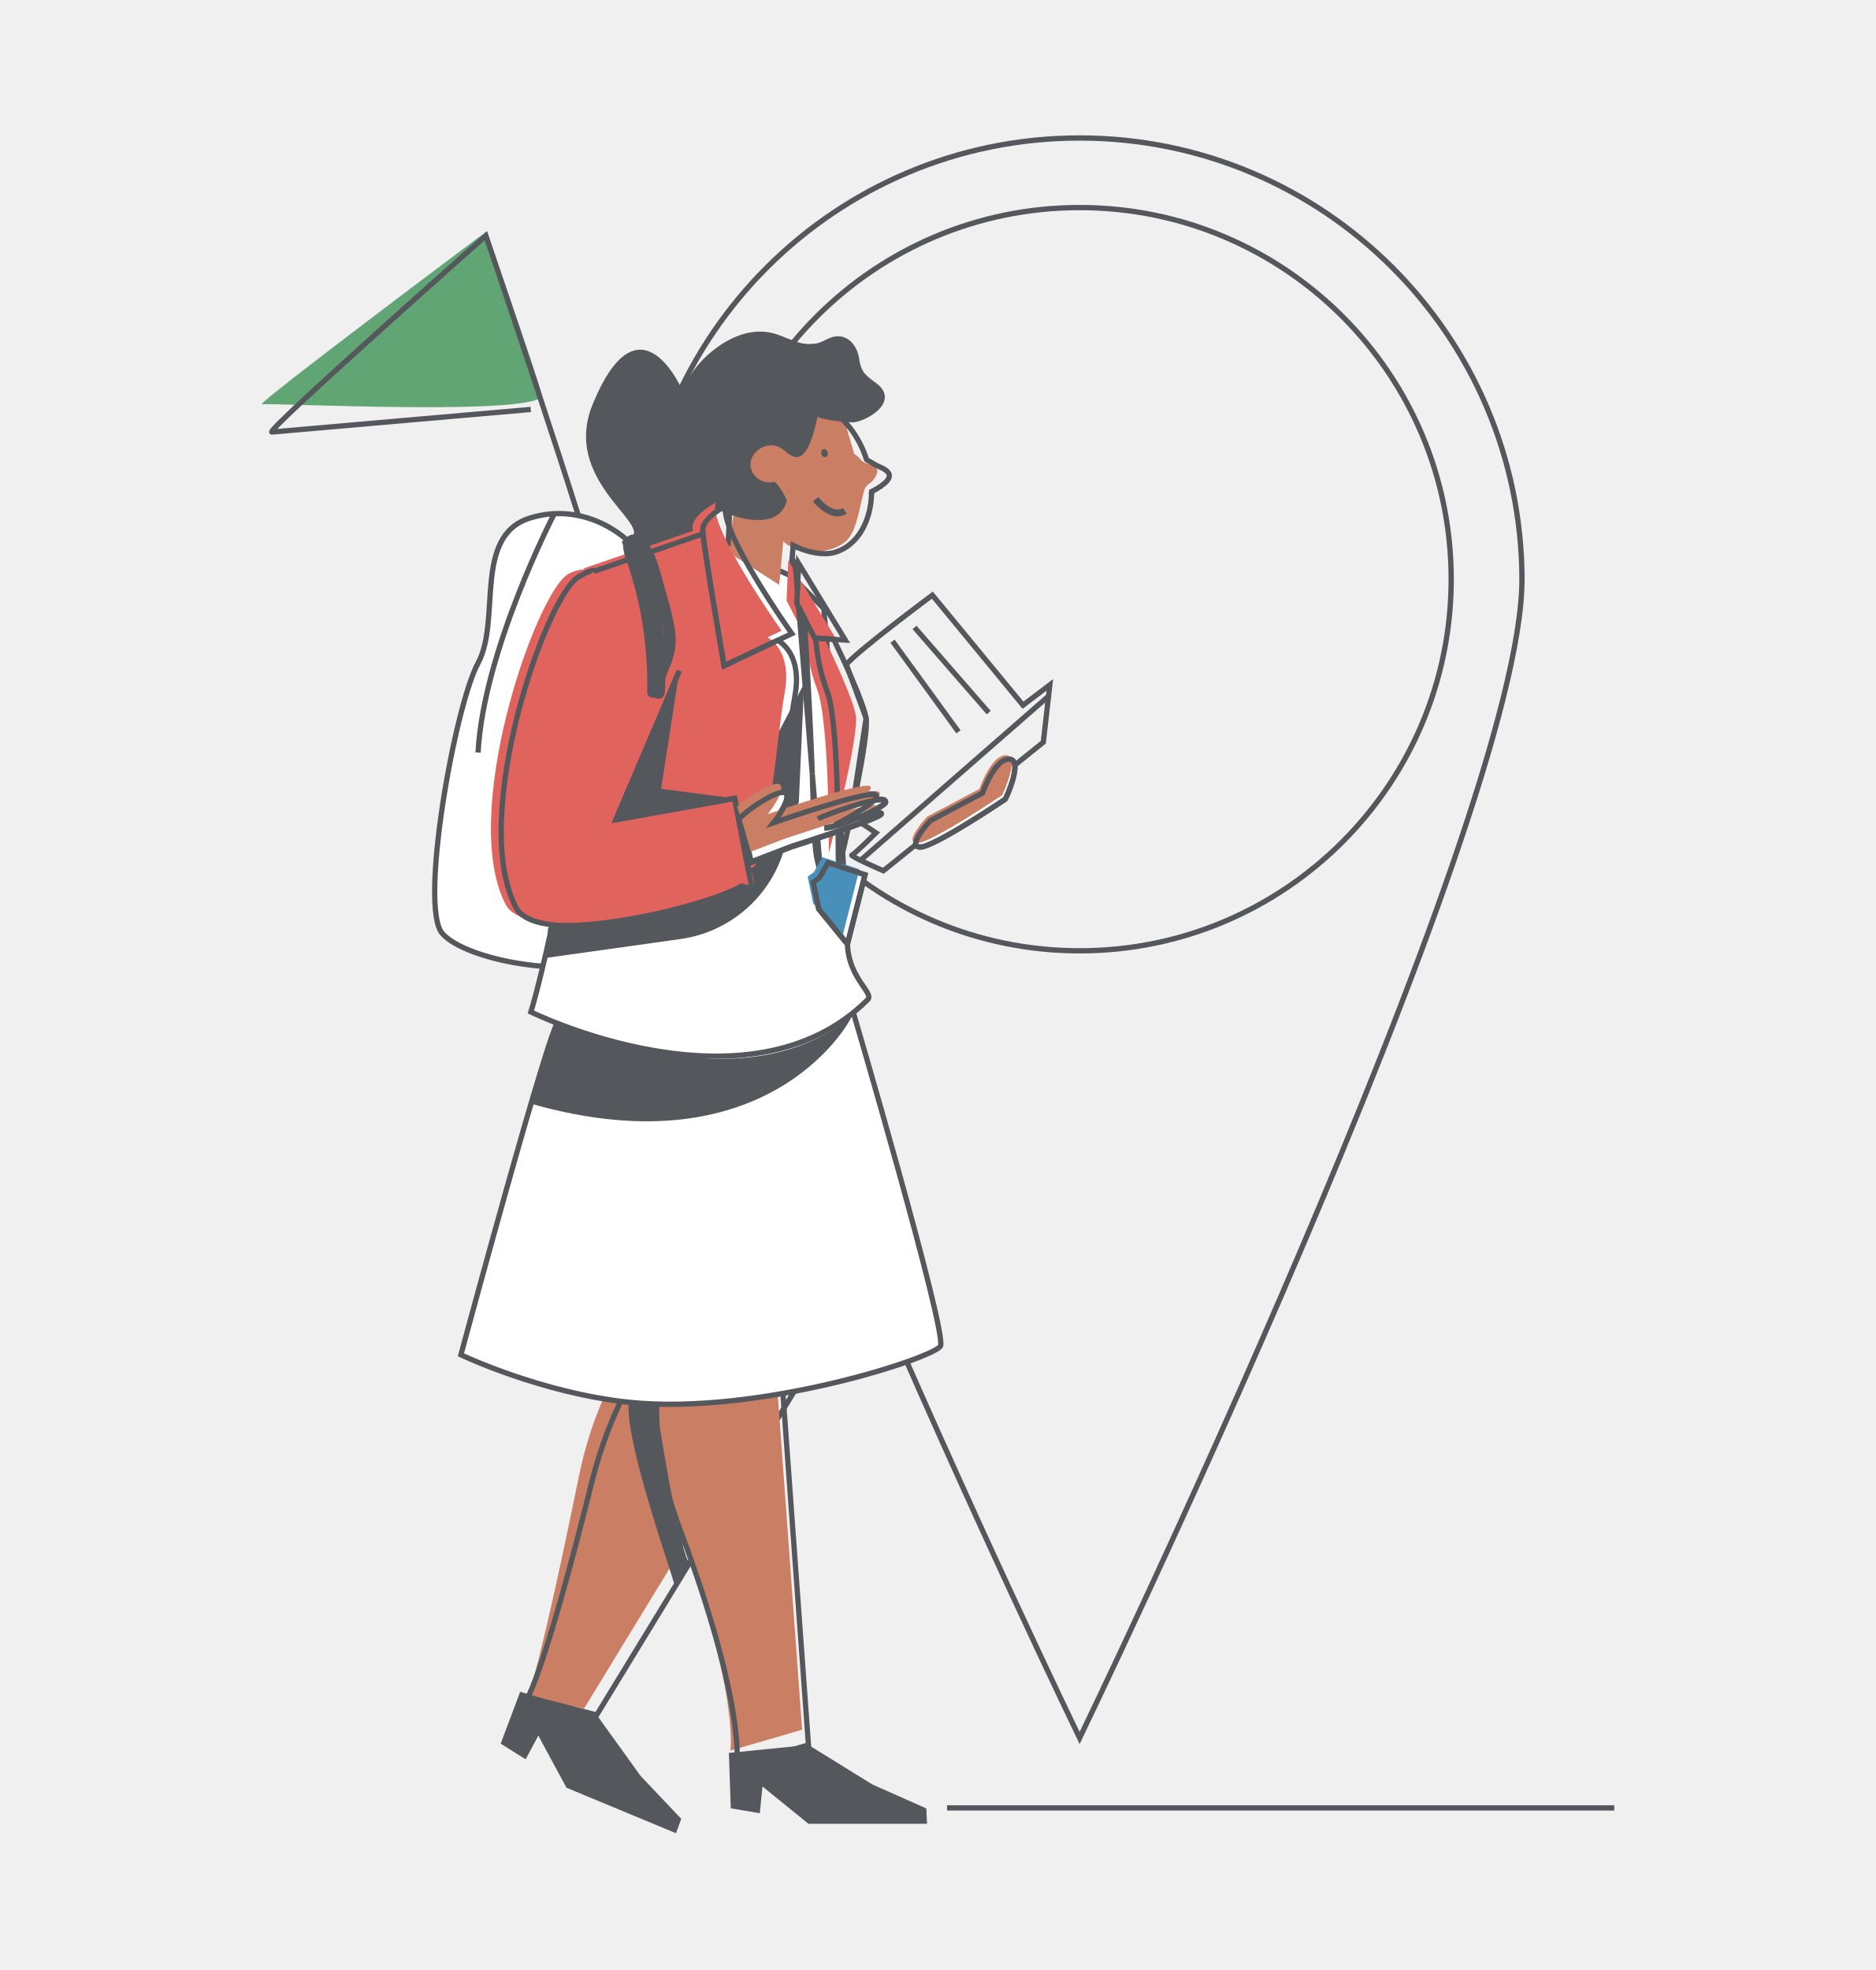
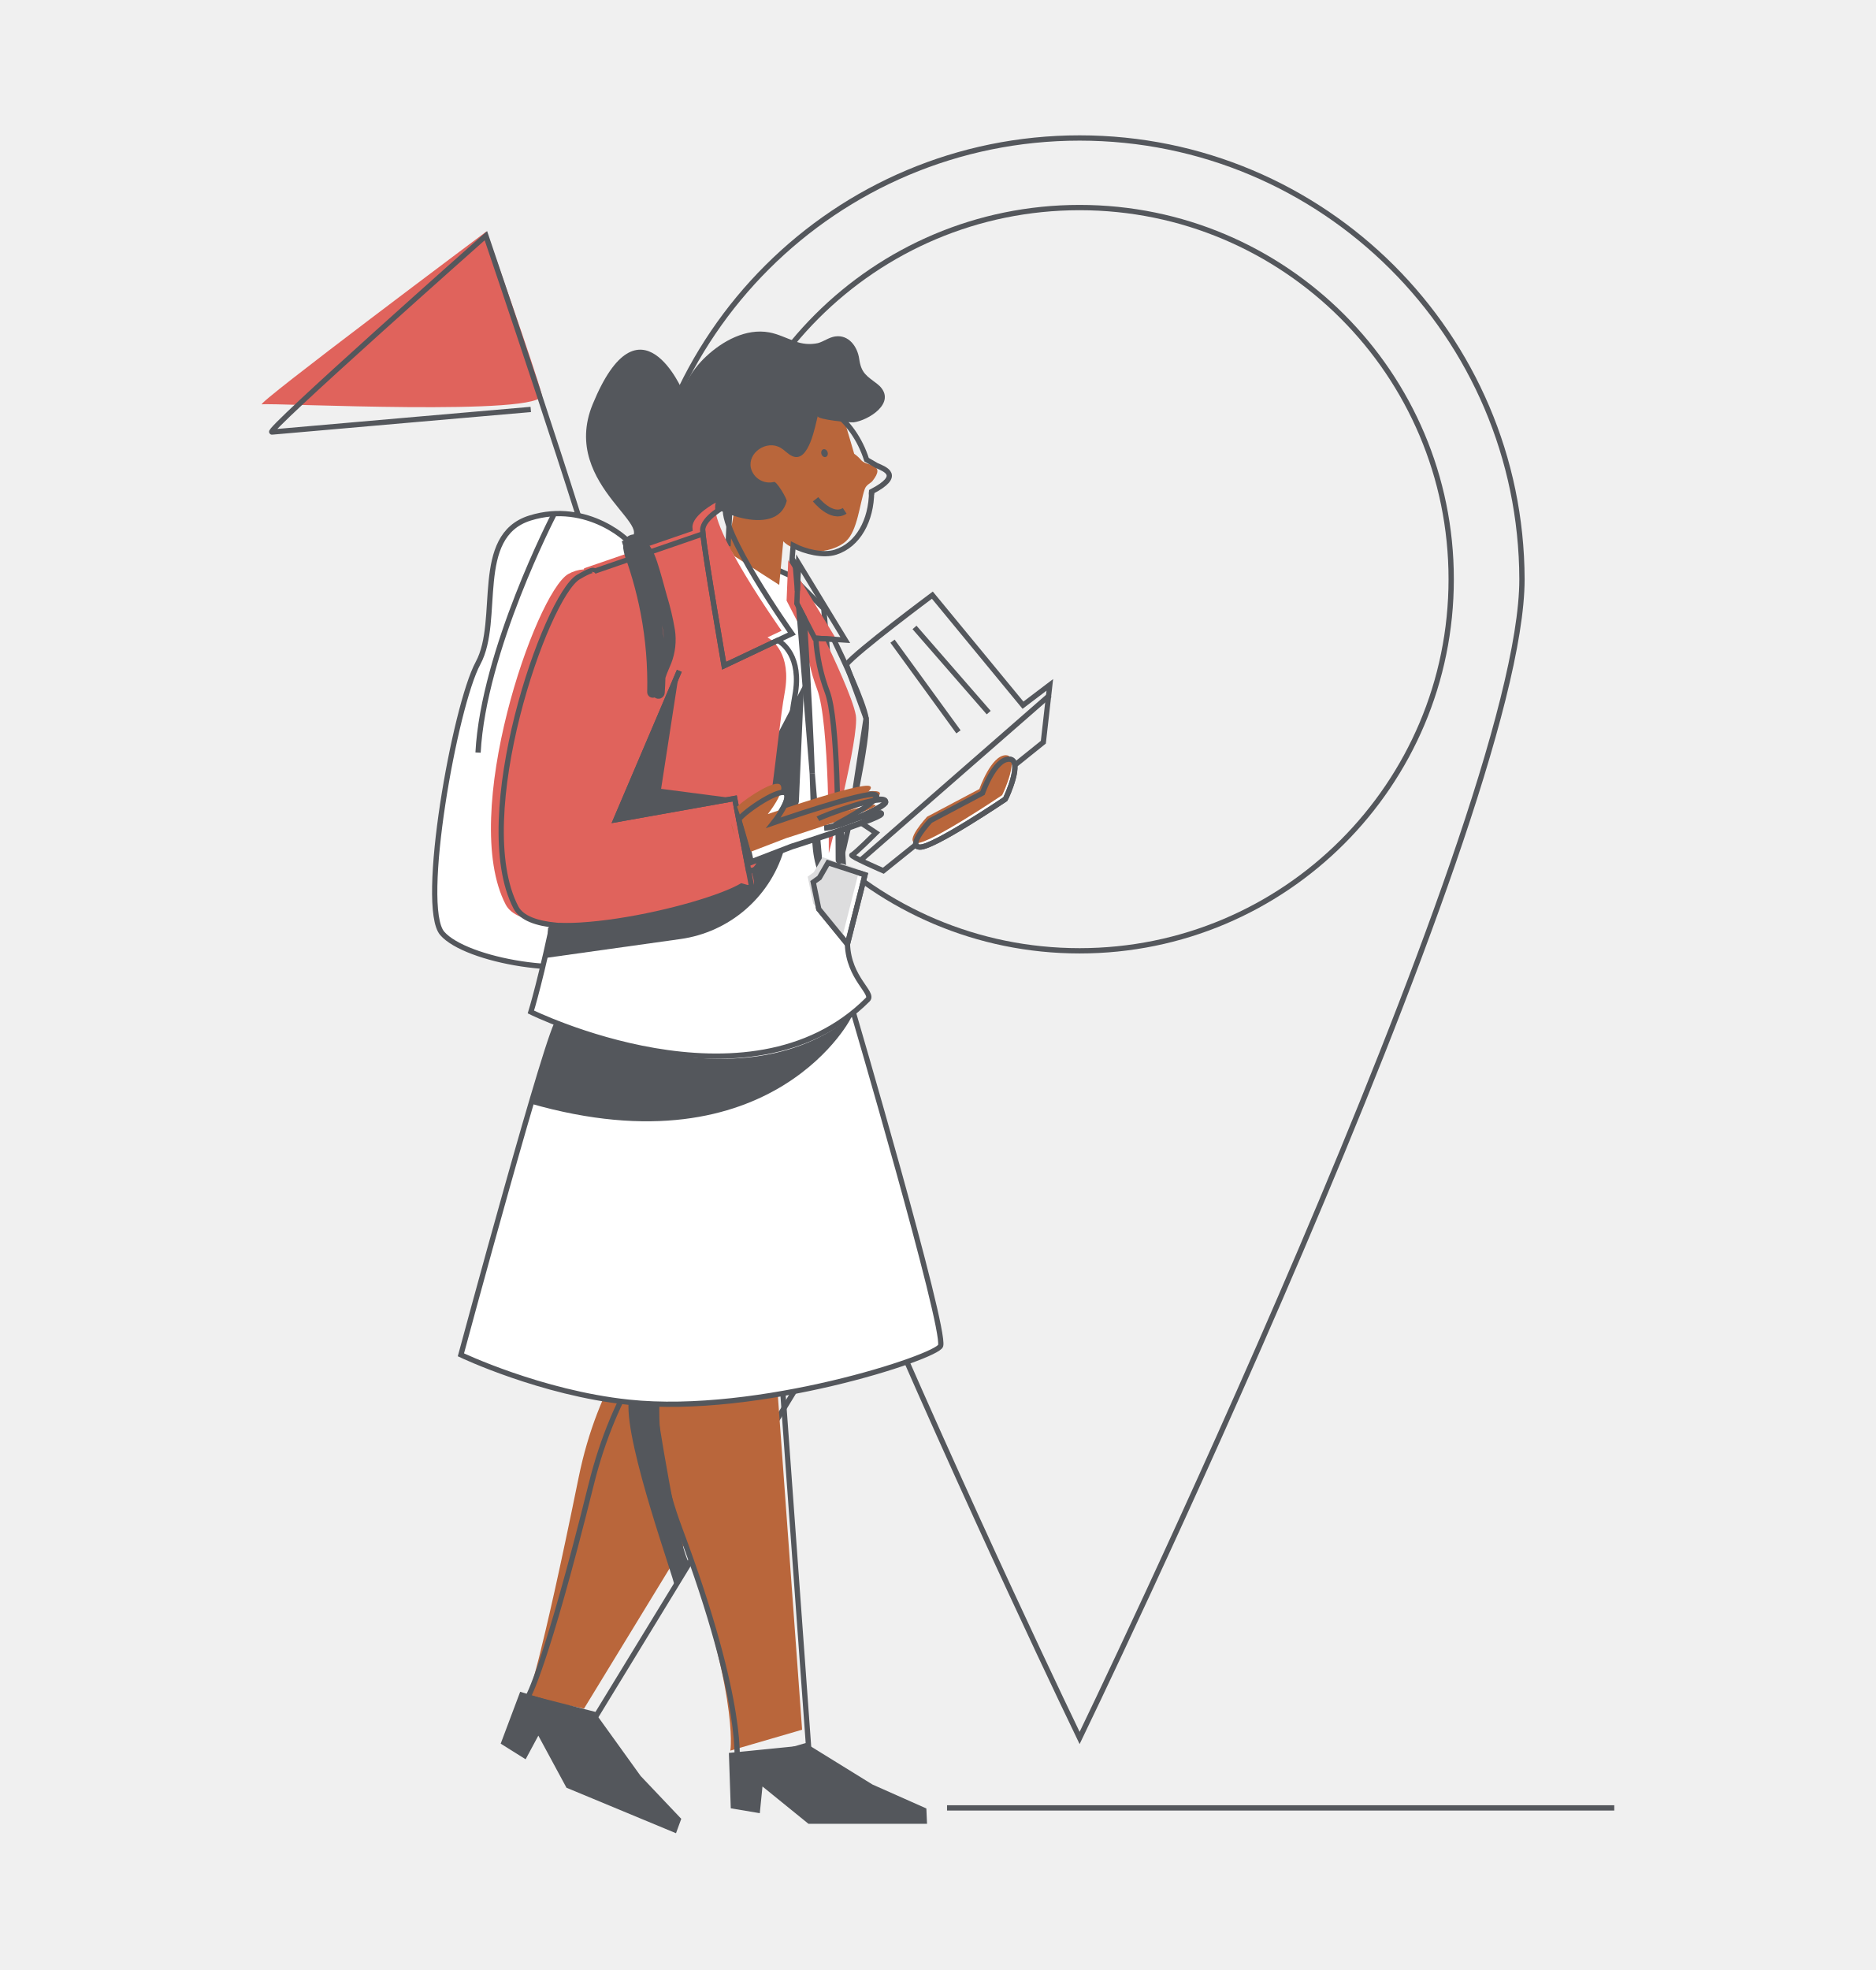
<svg xmlns="http://www.w3.org/2000/svg" id="Layer_1" data-name="Layer 1" viewBox="0 0 566.929 595.276">
  <defs>
-     <style>.cls-1,.cls-3,.cls-7{fill:none;}.cls-1,.cls-3,.cls-4,.cls-7{stroke:#54575c;stroke-miterlimit:10;}.cls-1{stroke-width:1.602px;}.cls-2{fill:#61a575;}.cls-3,.cls-4{stroke-width:1.591px;}.cls-4{fill:#fff;}.cls-5{fill:#ca7e63;}.cls-6{fill:#54575c;}.cls-7{stroke-width:2.058px;}.cls-8{fill:#e0635d;}.cls-9{fill:#4890ba;}</style>
+     <style>.cls-1,.cls-3,.cls-7{fill:none;}.cls-1,.cls-3,.cls-4,.cls-7{stroke:#54575c;stroke-miterlimit:10;}.cls-1{stroke-width:1.602px;}.cls-2{fill:#e0635c;}.cls-3,.cls-4{stroke-width:1.591px;}.cls-4{fill:#fff;}.cls-5{fill:#b9663b;}.cls-6{fill:#54575c;}.cls-7{stroke-width:2.058px;}.cls-8{fill:#ddddde;}</style>
  </defs>
  <circle class="cls-1" cx="326.267" cy="175.013" r="112.294" />
  <path class="cls-1" d="M192.582,175.013c0,73.832,133.685,350.165,133.685,350.165S459.951,248.845,459.951,175.013a133.685,133.685,0,0,0-267.369,0Z" />
  <line class="cls-1" x1="286.201" y1="546.293" x2="487.841" y2="546.293" />
  <path class="cls-2" d="M147.024,69.93S76.341,122.754,79.17,122.188s86.241,3.781,84.543-3.01S147.024,69.93,147.024,69.93Z" />
  <path class="cls-3" d="M160.401,123.724s-75.616,6.574-78.23,6.829,64.671-59.336,64.671-59.336,31.071,91.436,34.403,106.68" />
  <path class="cls-4" d="M191.538,165.735c-.541-2.164-14.066-14.607-31.377-9.197s-8.656,30.836-15.689,43.82-17.852,73.574-10.82,81.689,38.951,14.066,53.557,7.033S191.538,165.735,191.538,165.735Z" />
  <path class="cls-5" d="M228.596,374.329S186.414,389.655,174.861,446.488s-15.353,66.401-15.353,66.401l16.988,3.399L248.789,397.874Z" />
  <path class="cls-3" d="M232.434,376.249s-39.76,15.872-53.735,72.158c-13.818,55.654-19.191,64.482-19.191,64.482l20.826,5.318,72.294-118.413Z" />
  <path class="cls-5" d="M213.739,376.021s-30.584,27.102-10.212,81.402c20.163,53.743,17.193,71.562,17.193,71.562l21.681-6.313L231.934,378.539Z" />
  <path class="cls-3" d="M215.659,380.627s-30.584,27.102-10.212,81.402c20.163,53.743,17.193,71.562,17.193,71.562l21.681-6.313L233.853,383.145Z" />
  <path class="cls-4" d="M168.842,308.587c-2.225-.547-29.555,100.797-29.555,100.797s24.064,11.499,50.685,14.323c39.254,4.164,93.376-13.718,94.292-17.077,1.537-5.636-26.697-101.779-26.697-101.779S233.4,324.47,168.842,308.587Z" />
  <polygon class="cls-6" points="220.274 529.682 220.846 546.419 229.617 547.894 230.424 539.82 244.317 551.095 280.155 551.095 279.954 546.464 263.645 539.216 244.321 527.277 220.274 529.682" />
  <polygon class="cls-6" points="157.204 511.204 151.312 526.881 158.847 531.606 162.689 524.46 171.195 540.201 204.293 553.947 205.883 549.593 193.602 536.644 180.334 518.207 157.204 511.204" />
  <path class="cls-6" d="M208.764,472.881s-5.257,7.096-4.994,6.045-14.85-42.34-13.799-55.219l8.279.287S205.347,471.041,208.764,472.881Z" />
  <path class="cls-4" d="M212.36,160.154s-35.206,11.792-35.206,17.409c0,3.714-.822,55.12-9.167,96.498C163.71,295.264,160.436,305.785,160.436,305.785s65.658,32.407,101.801-3.736c1.995-1.995-5.758-6.362-6.135-16.752-1.289-35.584-7.158-101.387-7.158-101.387l-9.735-9.824S214.398,163.342,212.36,160.154Z" />
  <path class="cls-6" d="M242.993,206.551l-1.571,35.739L236.796,257.246a38.143,38.143,0,0,1-31.143,26.503l-40.423,5.669.393-9.033s49.917-21.703,52.627-26.706S242.993,206.551,242.993,206.551Z" />
  <path class="cls-5" d="M220.027,165.031l1.92-10.833s-9.992-4.855,2.366-18.264,27.742-17.063,28.525-15.8,5.299,16.973,5.299,16.973a11.258,11.258,0,0,1,2.229,2.051c1.698,1.795,7.519.896,3.267,6.228-.487.611-1.853,1.075-2.308,2.416-1.523,4.483-2.209,12.56-5.601,15.673-4.447,4.082-14.723,4.458-19.016.092l-1.221,13.175-13.534-8.681Z" />
  <line class="cls-3" x1="220.497" y1="154.711" x2="220.027" y2="165.031" />
  <path class="cls-3" d="M263.403,148.559c-.053,8.741-4.104,16.118-10.865,18.28-3.722,1.19-9.159-.087-12.83-2.026l-.618,7.397" />
  <path class="cls-3" d="M263.374,149.433l.029-.874c9.404-4.886,4.072-6.783,1.504-7.899l-3.017-1.756c-3.996-12.499-14.662-20.257-23.823-17.328-5.333,1.705-8.98,6.656-10.308,12.961" />
  <path class="cls-7" d="M246.471,150.861s4.86,6.125,8.799,3.501" />
  <ellipse class="cls-6" cx="249.174" cy="136.924" rx="0.975" ry="1.219" transform="translate(-29.86313 82.38879) rotate(-17.73079)" />
  <path class="cls-6" d="M265.183,116.075c-3.216-2.48-4.917-3.24-5.524-7.618-.507-3.655-3.128-7.402-7.278-6.791-1.9.279-3.392,1.52-5.194,2.013a11.969,11.969,0,0,1-6.981-.583c-2.584-.884-5.05-2.167-7.736-2.66-7.054-1.295-14.101,2.614-19.091,7.283a28.646,28.646,0,0,0-5.661,7.316c-.478.874-3.548,5.359-2.891,6.358.366.557-3.578,1.035-3.246,1.614a42.959,42.959,0,0,1,5.208,20.86,22.574,22.574,0,0,0,2.889,4.889c4.381,5.643,25.001,14.222,28.067,2.671.173-.653-3.015-5.972-3.801-5.802a5.8,5.8,0,0,1-7.028-4.215c-1.002-4.631,4.75-8.55,8.959-6.112,1.294.749,2.26,1.976,3.644,2.562,4.988,2.11,6.886-9.532,7.61-12.143-.3,1.083,9.869,2.031,10.871,1.899,4.424-.585,12.974-5.855,7.786-11.016A6.362,6.362,0,0,0,265.183,116.075Z" />
  <path class="cls-6" d="M206.381,118.288s-13.018-30.837-27.275,3.878c-10.314,25.112,23.307,38.57,8.812,41.331,0,0,1.208,7.247,9.318,6.384.707-.075,15.357-8.628,15.357-8.628s6.039-13.459,5.867-13.977-12.769-26.401-12.769-26.401" />
  <path class="cls-3" d="M255.777,200.796c3.074-3.913,25.991-20.961,25.991-20.961l27.389,33.258,8.105-6.148-1.956,17.328-48.349,38.847s-10.341-4.472-9.502-4.751,7.266-6.707,7.266-6.707l-7.546-5.031,4.564-29.59Z" />
  <line class="cls-3" x1="317.262" y1="210.019" x2="259.97" y2="260.045" />
-   <path class="cls-8" d="M231.939,192.601l4.258-2.018s-22.56-31.82-19.866-38.723c0,0-7.071,3.704-7.071,7.408,0,.244.029.637.081,1.152l-32.8,11.294-.094.33a11.024,11.024,0,0,0-4.746,1.423c-9.897,5.885-33.011,72.731-18.877,99.868,6.687,12.839,59.684.48,71.186-6.474l3.1.886c1.99.141-.661-5.466-.111-5.466,4.901,0,7.682-39.592,10.132-52.932C239.318,197.437,233.263,193.343,231.939,192.601Z" />
-   <path class="cls-8" d="M258.639,216.155c-.815-4.892-6.818-17.718-9.785-23.856l3.499.224-14.142-23.234-.498,12.203L243.1,191.93l.343.022a55.667,55.667,0,0,0,3.489,16.307c3.812,10.073,3.539,49.55,3.539,49.55S259.728,222.689,258.639,216.155Z" />
+   <path class="cls-2" d="M231.939,192.601l4.258-2.018s-22.56-31.82-19.866-38.723c0,0-7.071,3.704-7.071,7.408,0,.244.029.637.081,1.152l-32.8,11.294-.094.33a11.024,11.024,0,0,0-4.746,1.423c-9.897,5.885-33.011,72.731-18.877,99.868,6.687,12.839,59.684.48,71.186-6.474l3.1.886c1.99.141-.661-5.466-.111-5.466,4.901,0,7.682-39.592,10.132-52.932C239.318,197.437,233.263,193.343,231.939,192.601Z" />
+   <path class="cls-2" d="M258.639,216.155c-.815-4.892-6.818-17.718-9.785-23.856l3.499.224-14.142-23.234-.498,12.203L243.1,191.93l.343.022a55.667,55.667,0,0,0,3.489,16.307c3.812,10.073,3.539,49.55,3.539,49.55S259.728,222.689,258.639,216.155Z" />
  <path class="cls-4" d="M303.804,241.48c.372-.557,5.573-12.075,1.115-12.075s-7.988,10.218-7.988,10.218l-15.791,8.36s-7.245,7.803-3.158,7.988S303.804,241.48,303.804,241.48Z" />
  <path class="cls-5" d="M302.844,240.28c.372-.557,5.573-12.075,1.115-12.075s-7.988,10.218-7.988,10.218l-15.791,8.36s-7.245,7.803-3.158,7.988S302.844,240.28,302.844,240.28Z" />
  <path class="cls-3" d="M245.47,233.746c.775,20.9.41,23.391,2.563,29.85C247.929,263.282,246.818,250.105,245.47,233.746Z" />
  <path class="cls-3" d="M240.308,170.256s.252,3.129.664,8.23l.278-6.815Z" />
  <path class="cls-3" d="M241.374,183.465c1.052,13.015,2.701,33.349,4.097,50.281-.382-10.304-1.042-25.085-2.417-47.026Z" />
  <polygon class="cls-4" points="247.625 265.229 245.762 266.572 247.439 274.677 256.102 285.297 261.412 264.336 250.233 260.703 247.625 265.229" />
-   <polygon class="cls-9" points="245.946 263.549 244.082 264.892 245.759 272.997 254.422 283.617 259.733 262.657 248.554 259.023 245.946 263.549" />
+   <polygon class="cls-8" points="245.946 263.549 244.082 264.892 245.759 272.997 254.422 283.617 259.733 262.657 248.554 259.023 245.946 263.549" />
  <path class="cls-3" d="M205.294,202.706l-19.162,44.981,35.896-6.421,4.161,21.679c1.99.141,3.361.222,3.911.222,4.901,0,7.682-39.592,10.132-52.932,2.188-11.911-3.868-16.006-5.191-16.747l-16.212,7.683s-5.643-32.558-6.386-39.864l-32.8,11.294-.094.33" />
  <path class="cls-3" d="M250.032,209.145c3.183,8.412,3.283,41.409,3.307,50.719a.369.369,0,0,0,.727.091c2.163-8.472,8.574-37.51,7.673-42.914-.815-4.892-6.818-17.718-9.785-23.856l-5.411-.346A55.667,55.667,0,0,0,250.032,209.145Z" />
  <path class="cls-3" d="M235.039,193.487l4.258-2.018s-22.56-31.82-19.866-38.723c0,0-7.071,3.704-7.071,7.408,0,.244.029.637.081,1.152.743,7.307,6.386,39.864,6.386,39.864Z" />
  <polygon class="cls-3" points="246.2 192.816 246.543 192.838 251.954 193.184 255.453 193.408 241.31 170.174 241.249 171.671 240.971 178.486 240.813 182.378 241.374 183.465 243.054 186.72 246.2 192.816" />
  <path class="cls-3" d="M179.546,172.93c.628-1.643-3.371.606-4.746,1.424-9.897,5.885-33.011,72.731-18.877,99.868,6.687,12.839,59.684.48,71.186-6.475l-.921-4.802-4.161-21.679-35.896,6.421,19.162-44.981" />
  <polygon class="cls-3" points="247.625 265.229 245.762 266.572 247.439 274.677 256.102 285.297 261.412 264.336 250.233 260.703 247.625 265.229" />
  <path class="cls-4" d="M252.17,249.144s3.081-1.599,6.213-3.476c3.804-2.279,7.684-4.969,6.216-5.703-2.677-1.339-30.844,8.45-30.844,8.45s5.354-6.693,3.824-8.796c-1.48-2.035-11.662,4.685-14.12,7.563,1.347,4.365,2.645,8.749,3.555,13.225l12.263-4.711s26.086-8.273,27.042-9.803C267.276,244.364,252.17,249.144,252.17,249.144Z" />
  <path class="cls-4" d="M247.198,247.232c1.53-.956,20.461-8.031,20.461-4.972,0,1.352-13.386,7.458-18.549,7.84" />
  <path class="cls-5" d="M220.96,248.676a16.641,16.641,0,0,0,1.092,3.601Q221.526,250.47,220.96,248.676Z" />
  <path class="cls-5" d="M250.442,246.73s3.081-1.599,6.213-3.476c3.804-2.279,7.684-4.969,6.216-5.703-2.677-1.339-30.844,8.45-30.844,8.45s5.354-6.693,3.824-8.796c-1.324-1.821-9.61,3.365-13.102,6.539,1.619,4.47,2.869,9.054,4.152,13.629l10.648-4.091s26.086-8.273,27.042-9.803C265.549,241.95,250.442,246.73,250.442,246.73Z" />
  <path class="cls-5" d="M245.47,244.818c1.53-.956,20.461-8.031,20.461-4.972,0,1.352-13.386,7.458-18.549,7.84" />
  <path class="cls-3" d="M252.17,249.339s3.081-1.599,6.213-3.476c3.804-2.279,7.684-4.969,6.216-5.703-2.677-1.339-30.844,8.45-30.844,8.45s5.354-6.693,3.824-8.796c-1.522-2.092-12.241,5.07-14.306,7.796.999,4.402,2.542,8.662,3.601,13.046l12.404-4.765s26.086-8.273,27.042-9.803C267.276,244.559,252.17,249.339,252.17,249.339Z" />
  <path class="cls-3" d="M247.198,247.427c1.53-.956,20.461-8.031,20.461-4.972,0,1.352-13.386,7.458-18.549,7.84" />
  <path class="cls-3" d="M303.804,241.48c.372-.557,5.573-12.075,1.115-12.075s-7.988,10.218-7.988,10.218l-15.791,8.36s-7.245,7.803-3.158,7.988S303.804,241.48,303.804,241.48Z" />
  <path class="cls-6" d="M257.388,307.034c.837-.689-23.407,47.66-97.263,26.371l8.717-24.818S223.22,335.157,257.388,307.034Z" />
  <polygon class="cls-6" points="205.294 202.706 199.792 238.362 222.027 241.266 186.131 247.687 205.294 202.706" />
  <path class="cls-6" d="M203.956,190.271a80.523,80.523,0,0,0-2.472-10.447c-.926-3.341-1.801-6.718-2.885-10.012-.943-2.865-2.281-5.704-4.78-7.527a3.38,3.38,0,0,0-4.342-.012,4.298,4.298,0,0,0-1.115,3.523,18.797,18.797,0,0,0,1.24,4.355q.849,2.503,1.582,5.043,1.464,5.079,2.458,10.278a113.191,113.191,0,0,1,1.948,23.602,1.689,1.689,0,0,0,2.231,1.676,1.902,1.902,0,0,0,3.062-1.36c.111-1.514.176-3.031.211-4.549.464-1.512,1.196-2.988,1.74-4.37A19.792,19.792,0,0,0,203.956,190.271Zm-3.885-1.296c.082.418.175.834.244,1.254a21.522,21.522,0,0,1,.277,2.725Q200.377,190.959,200.071,188.975Z" />
  <path class="cls-4" d="M144.472,227.407C146.095,196.571,167.315,155.631,167.315,155.631" />
  <line class="cls-4" x1="276.371" y1="189.588" x2="298.794" y2="215.333" />
  <line class="cls-4" x1="269.727" y1="193.74" x2="289.658" y2="221.146" />
</svg>
